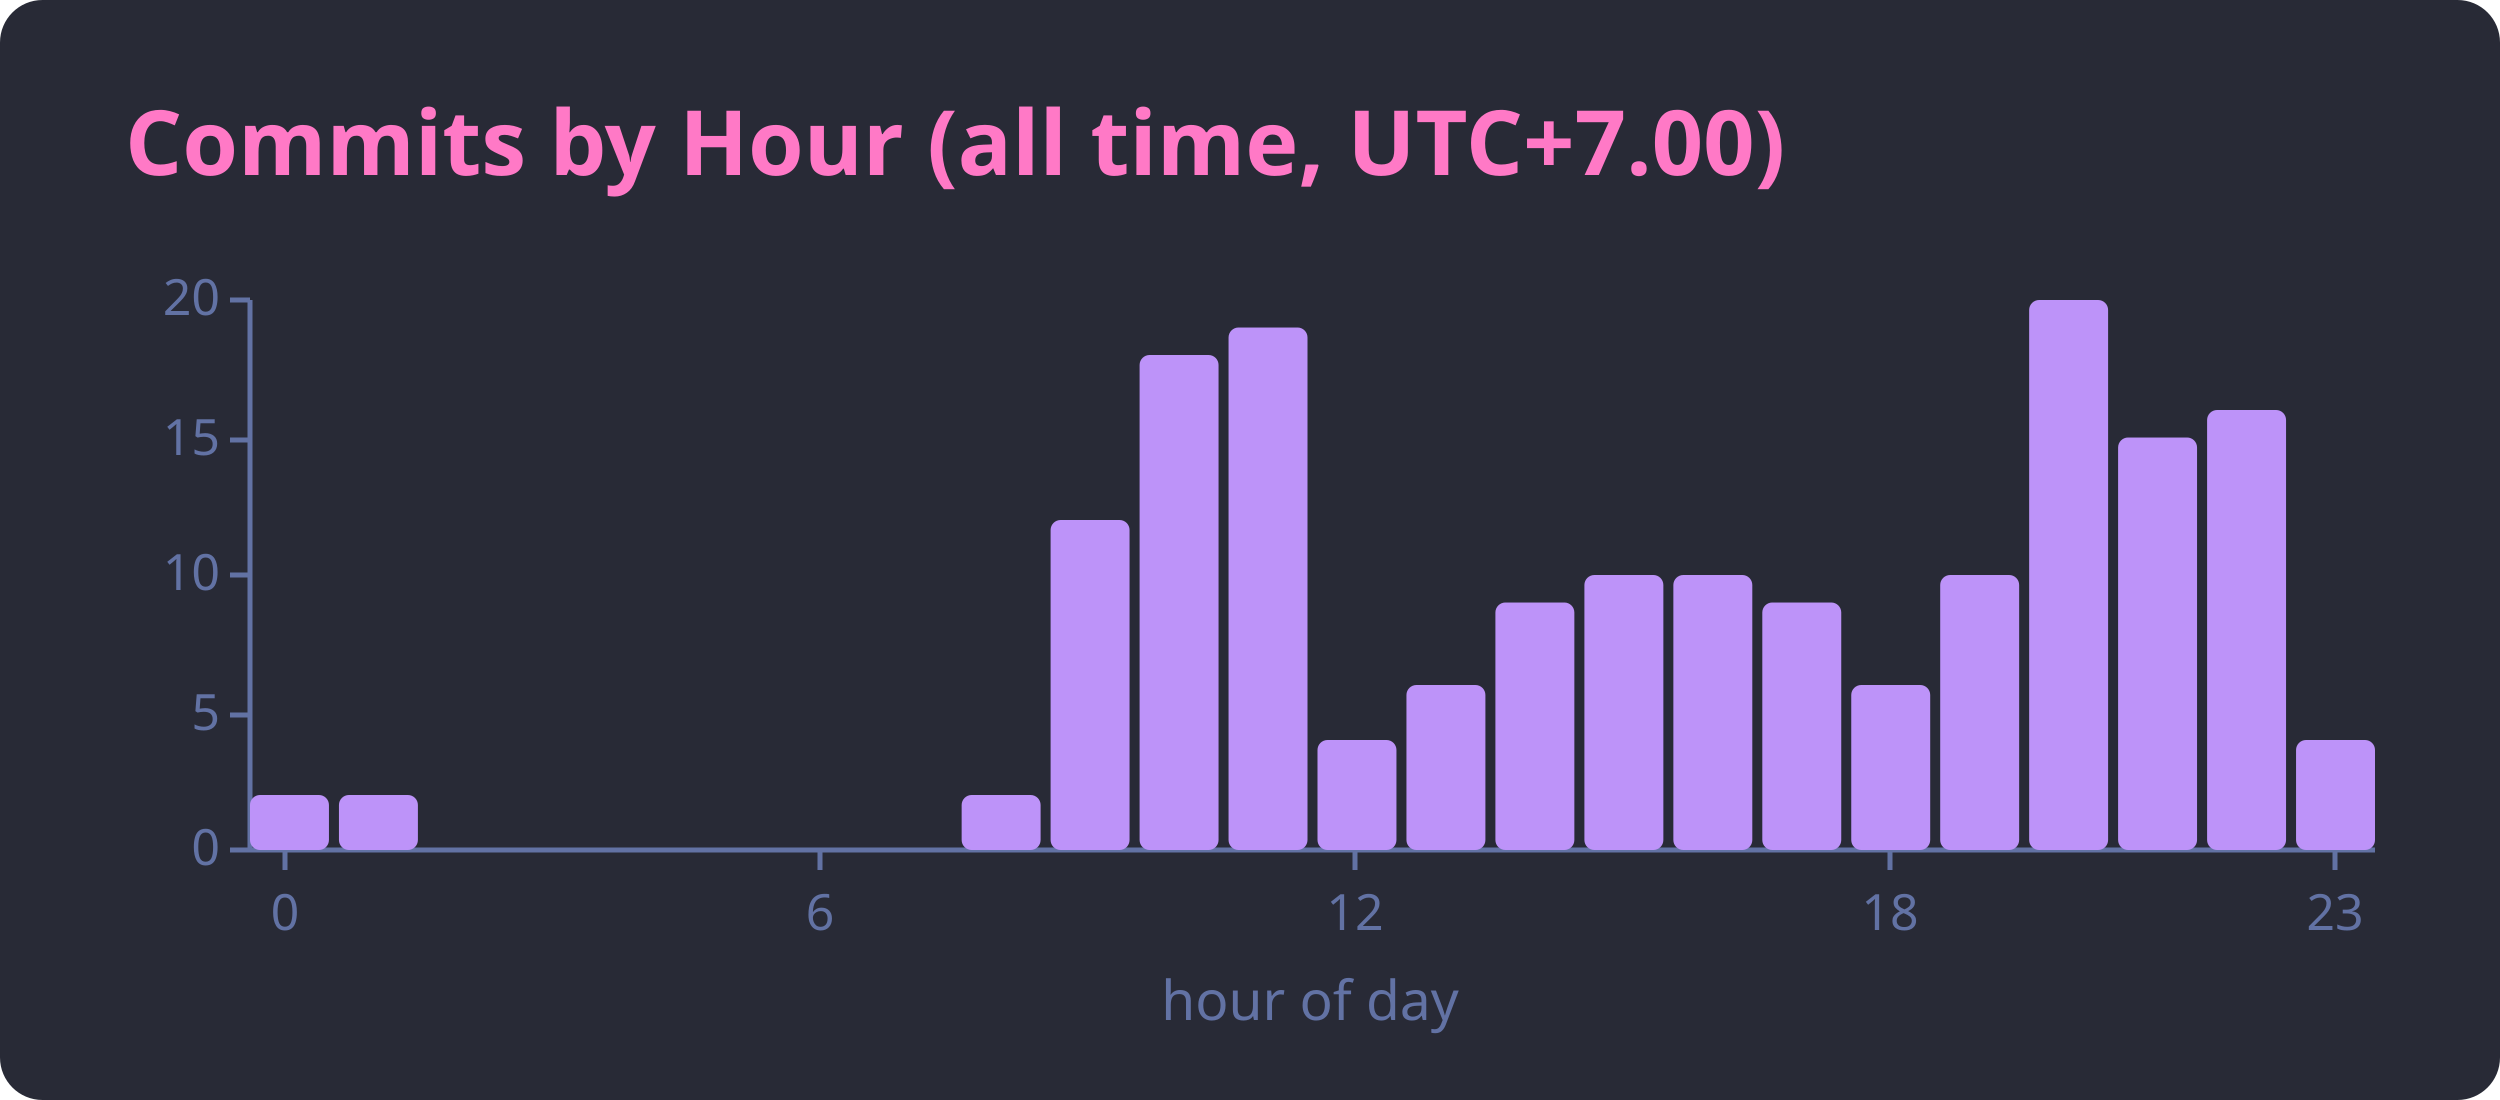
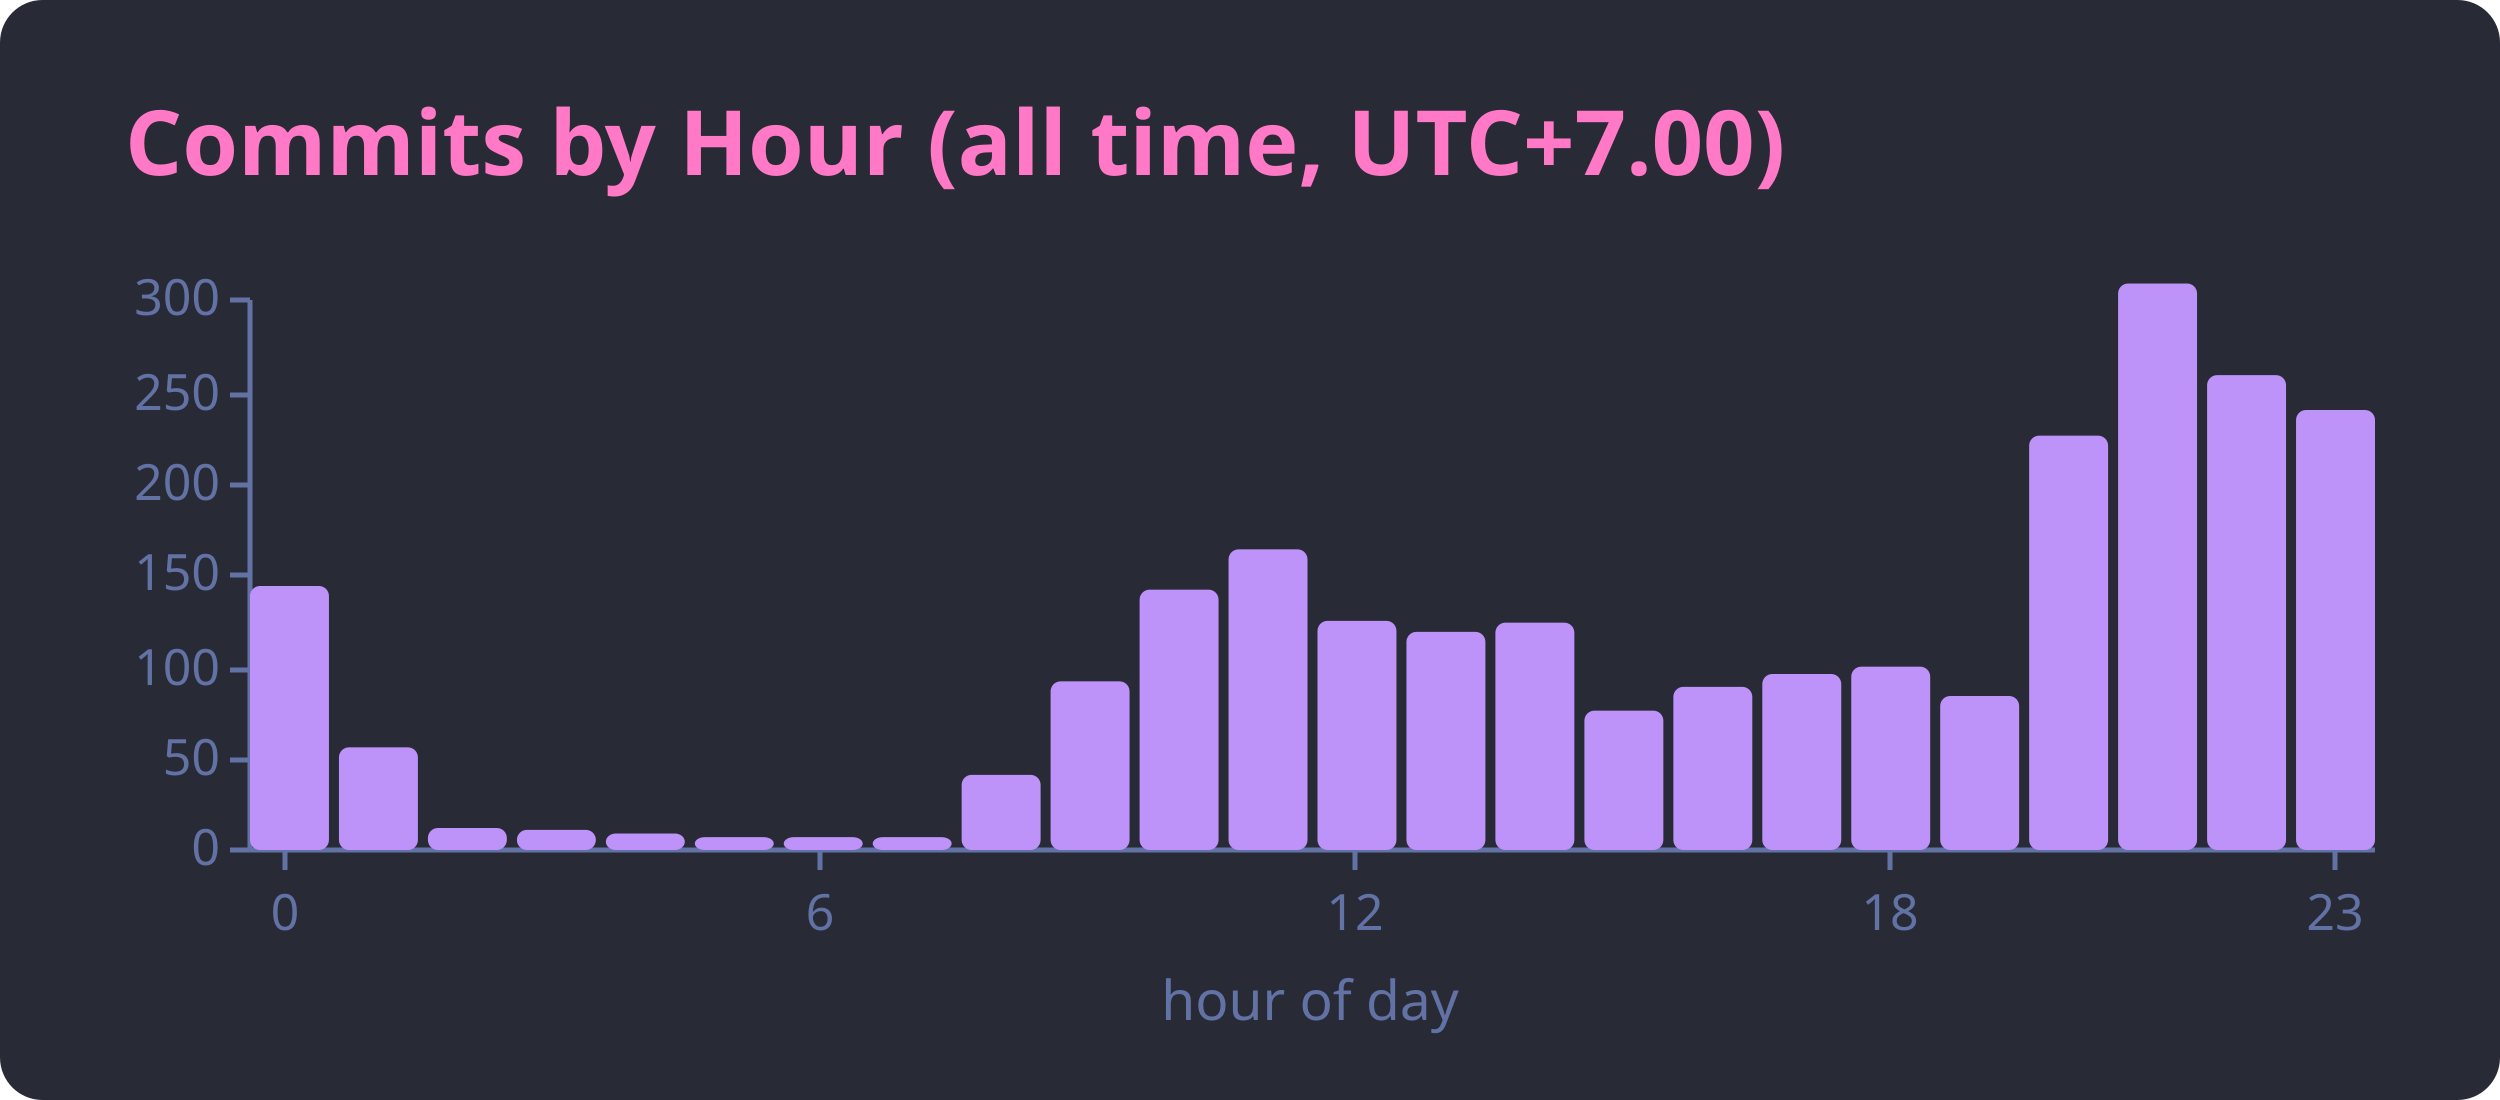
<svg xmlns="http://www.w3.org/2000/svg" width="500" height="220" viewBox="0 0 500 220" font-family="'Segoe UI', Ubuntu, Sans-Serif">
  <rect x="0.5" y="0.5" width="499" height="219" rx="8" fill="#282a36" stroke="#282a36" stroke-opacity="1.00" />
  <text x="25" y="35" font-size="18" font-weight="600" fill="#ff79c6">Commits by Hour (all time, UTC+7.00)</text>
  <line x1="50" y1="60" x2="50" y2="170" stroke="#6272a4" />
  <line x1="46" y1="170" x2="50" y2="170" stroke="#6272a4" />
  <text x="44" y="173" font-size="10" fill="#6272a4" text-anchor="end">0</text>
-   <line x1="46" y1="143" x2="50" y2="143" stroke="#6272a4" />
-   <text x="44" y="146" font-size="10" fill="#6272a4" text-anchor="end">5</text>
+   <line x1="46" y1="152" x2="50" y2="152" stroke="#6272a4" />
+   <text x="44" y="155" font-size="10" fill="#6272a4" text-anchor="end">50</text>
+   <line x1="46" y1="134" x2="50" y2="134" stroke="#6272a4" />
+   <text x="44" y="137" font-size="10" fill="#6272a4" text-anchor="end">100</text>
  <line x1="46" y1="115" x2="50" y2="115" stroke="#6272a4" />
-   <text x="44" y="118" font-size="10" fill="#6272a4" text-anchor="end">10</text>
-   <line x1="46" y1="88" x2="50" y2="88" stroke="#6272a4" />
-   <text x="44" y="91" font-size="10" fill="#6272a4" text-anchor="end">15</text>
+   <text x="44" y="118" font-size="10" fill="#6272a4" text-anchor="end">150</text>
+   <line x1="46" y1="97" x2="50" y2="97" stroke="#6272a4" />
+   <text x="44" y="100" font-size="10" fill="#6272a4" text-anchor="end">200</text>
+   <line x1="46" y1="79" x2="50" y2="79" stroke="#6272a4" />
+   <text x="44" y="82" font-size="10" fill="#6272a4" text-anchor="end">250</text>
  <line x1="46" y1="60" x2="50" y2="60" stroke="#6272a4" />
-   <text x="44" y="63" font-size="10" fill="#6272a4" text-anchor="end">20</text>
+   <text x="44" y="63" font-size="10" fill="#6272a4" text-anchor="end">300</text>
  <line x1="50" y1="170" x2="475" y2="170" stroke="#6272a4" />
  <line x1="57" y1="170" x2="57" y2="174" stroke="#6272a4" />
  <text x="57" y="186" font-size="10" fill="#6272a4" text-anchor="middle">0</text>
  <line x1="164" y1="170" x2="164" y2="174" stroke="#6272a4" />
  <text x="164" y="186" font-size="10" fill="#6272a4" text-anchor="middle">6</text>
  <line x1="271" y1="170" x2="271" y2="174" stroke="#6272a4" />
  <text x="271" y="186" font-size="10" fill="#6272a4" text-anchor="middle">12</text>
  <line x1="378" y1="170" x2="378" y2="174" stroke="#6272a4" />
  <text x="378" y="186" font-size="10" fill="#6272a4" text-anchor="middle">18</text>
  <line x1="467" y1="170" x2="467" y2="174" stroke="#6272a4" />
  <text x="467" y="186" font-size="10" fill="#6272a4" text-anchor="middle">23</text>
-   <rect x="50.00" y="159.00" width="15.79" height="11.00" rx="2" fill="#bd93f9" />
-   <rect x="67.79" y="159.00" width="15.79" height="11.00" rx="2" fill="#bd93f9" />
-   <rect x="85.58" y="170.00" width="15.79" height="0.00" rx="2" fill="#bd93f9" />
-   <rect x="103.38" y="170.00" width="15.79" height="0.00" rx="2" fill="#bd93f9" />
-   <rect x="121.17" y="170.00" width="15.79" height="0.00" rx="2" fill="#bd93f9" />
-   <rect x="138.96" y="170.00" width="15.79" height="0.00" rx="2" fill="#bd93f9" />
-   <rect x="156.75" y="170.00" width="15.79" height="0.00" rx="2" fill="#bd93f9" />
-   <rect x="174.54" y="170.00" width="15.79" height="0.00" rx="2" fill="#bd93f9" />
-   <rect x="192.33" y="159.00" width="15.79" height="11.00" rx="2" fill="#bd93f9" />
-   <rect x="210.12" y="104.00" width="15.79" height="66.00" rx="2" fill="#bd93f9" />
-   <rect x="227.92" y="71.00" width="15.79" height="99.00" rx="2" fill="#bd93f9" />
-   <rect x="245.71" y="65.50" width="15.79" height="104.50" rx="2" fill="#bd93f9" />
-   <rect x="263.50" y="148.00" width="15.79" height="22.00" rx="2" fill="#bd93f9" />
-   <rect x="281.29" y="137.00" width="15.79" height="33.00" rx="2" fill="#bd93f9" />
-   <rect x="299.08" y="120.50" width="15.79" height="49.50" rx="2" fill="#bd93f9" />
-   <rect x="316.88" y="115.00" width="15.79" height="55.00" rx="2" fill="#bd93f9" />
-   <rect x="334.67" y="115.00" width="15.79" height="55.00" rx="2" fill="#bd93f9" />
-   <rect x="352.46" y="120.50" width="15.79" height="49.50" rx="2" fill="#bd93f9" />
-   <rect x="370.25" y="137.00" width="15.79" height="33.00" rx="2" fill="#bd93f9" />
-   <rect x="388.04" y="115.00" width="15.79" height="55.00" rx="2" fill="#bd93f9" />
-   <rect x="405.83" y="60.00" width="15.79" height="110.00" rx="2" fill="#bd93f9" />
-   <rect x="423.62" y="87.50" width="15.79" height="82.50" rx="2" fill="#bd93f9" />
-   <rect x="441.42" y="82.00" width="15.79" height="88.00" rx="2" fill="#bd93f9" />
-   <rect x="459.21" y="148.00" width="15.79" height="22.00" rx="2" fill="#bd93f9" />
+   <rect x="50.00" y="117.20" width="15.79" height="52.80" rx="2" fill="#bd93f9" />
+   <rect x="67.79" y="149.47" width="15.79" height="20.53" rx="2" fill="#bd93f9" />
+   <rect x="85.58" y="165.60" width="15.79" height="4.40" rx="2" fill="#bd93f9" />
+   <rect x="103.38" y="165.97" width="15.79" height="4.03" rx="2" fill="#bd93f9" />
+   <rect x="121.17" y="166.70" width="15.79" height="3.30" rx="2" fill="#bd93f9" />
+   <rect x="138.96" y="167.43" width="15.79" height="2.57" rx="2" fill="#bd93f9" />
+   <rect x="156.75" y="167.43" width="15.79" height="2.57" rx="2" fill="#bd93f9" />
+   <rect x="174.54" y="167.43" width="15.79" height="2.57" rx="2" fill="#bd93f9" />
+   <rect x="192.33" y="154.97" width="15.79" height="15.03" rx="2" fill="#bd93f9" />
+   <rect x="210.12" y="136.27" width="15.79" height="33.73" rx="2" fill="#bd93f9" />
+   <rect x="227.92" y="117.93" width="15.79" height="52.07" rx="2" fill="#bd93f9" />
+   <rect x="245.71" y="109.87" width="15.79" height="60.13" rx="2" fill="#bd93f9" />
+   <rect x="263.50" y="124.17" width="15.79" height="45.83" rx="2" fill="#bd93f9" />
+   <rect x="281.29" y="126.37" width="15.79" height="43.63" rx="2" fill="#bd93f9" />
+   <rect x="299.08" y="124.53" width="15.79" height="45.47" rx="2" fill="#bd93f9" />
+   <rect x="316.88" y="142.13" width="15.79" height="27.87" rx="2" fill="#bd93f9" />
+   <rect x="334.67" y="137.37" width="15.79" height="32.63" rx="2" fill="#bd93f9" />
+   <rect x="352.46" y="134.80" width="15.79" height="35.20" rx="2" fill="#bd93f9" />
+   <rect x="370.25" y="133.33" width="15.79" height="36.67" rx="2" fill="#bd93f9" />
+   <rect x="388.04" y="139.20" width="15.79" height="30.80" rx="2" fill="#bd93f9" />
+   <rect x="405.83" y="87.13" width="15.79" height="82.87" rx="2" fill="#bd93f9" />
+   <rect x="423.62" y="56.70" width="15.79" height="113.30" rx="2" fill="#bd93f9" />
+   <rect x="441.42" y="75.03" width="15.79" height="94.97" rx="2" fill="#bd93f9" />
+   <rect x="459.21" y="82.00" width="15.79" height="88.00" rx="2" fill="#bd93f9" />
  <text x="262" y="204" font-size="11" fill="#6272a4" text-anchor="middle">hour of day</text>
</svg>
